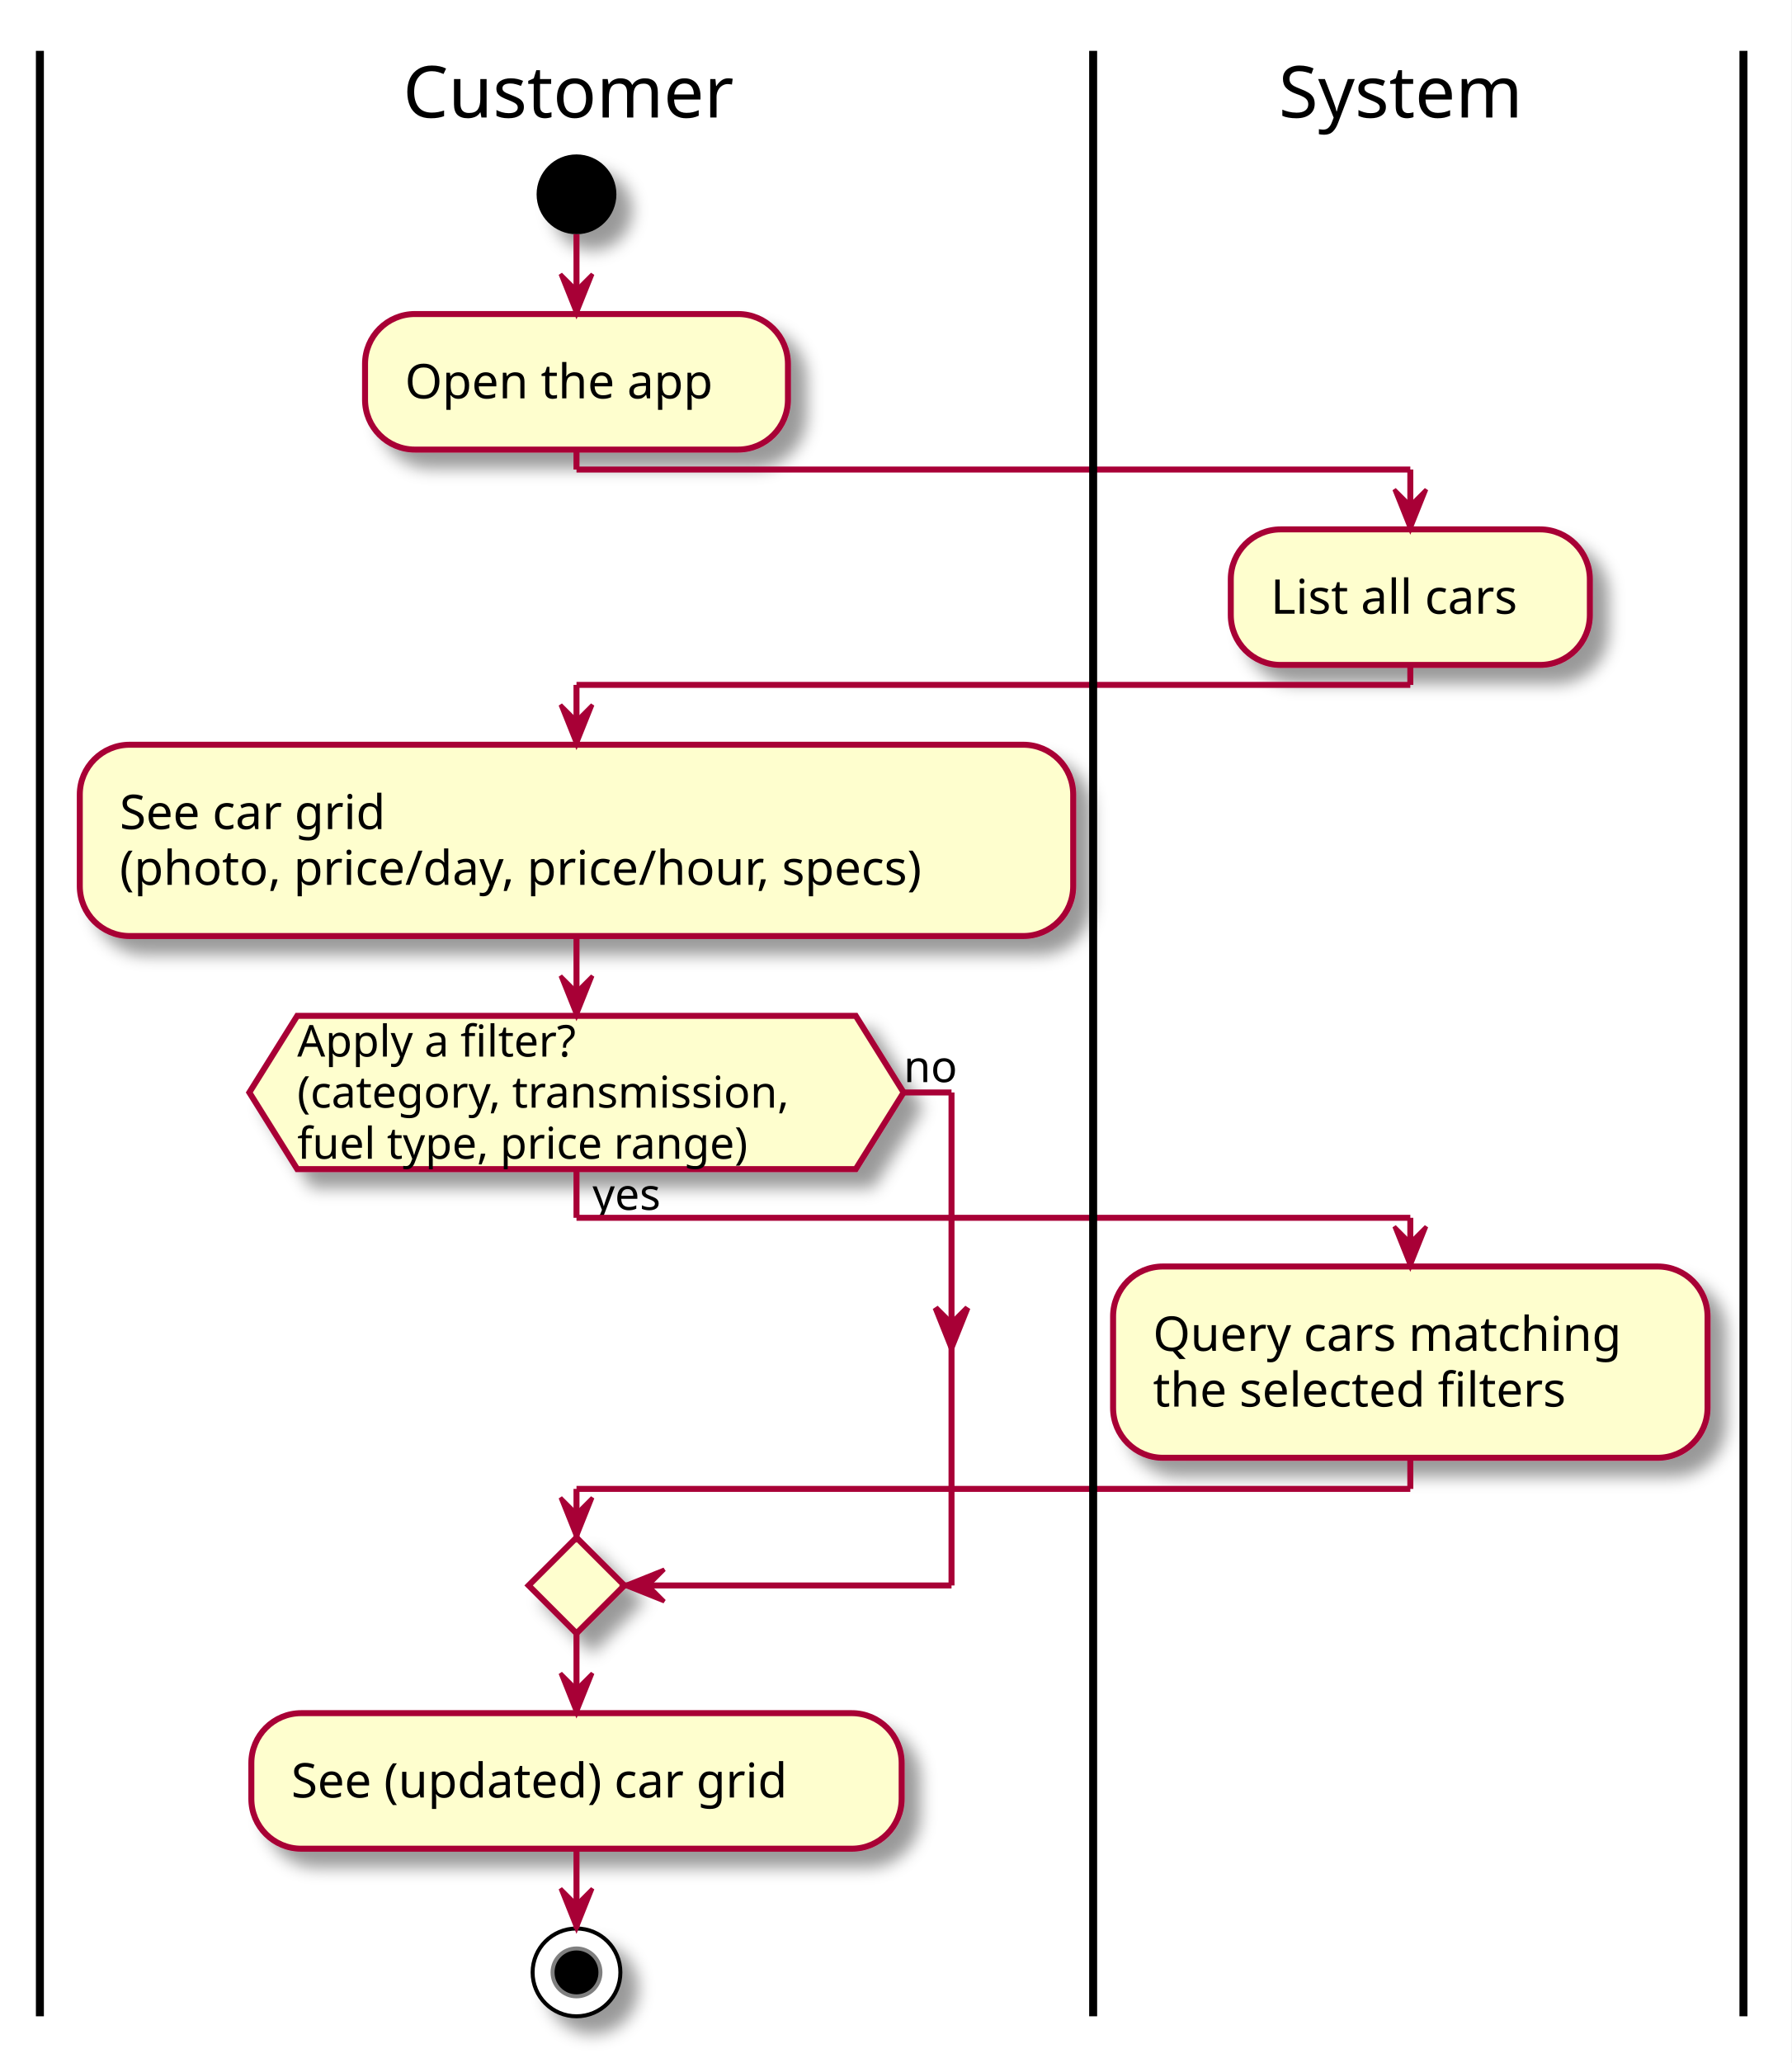
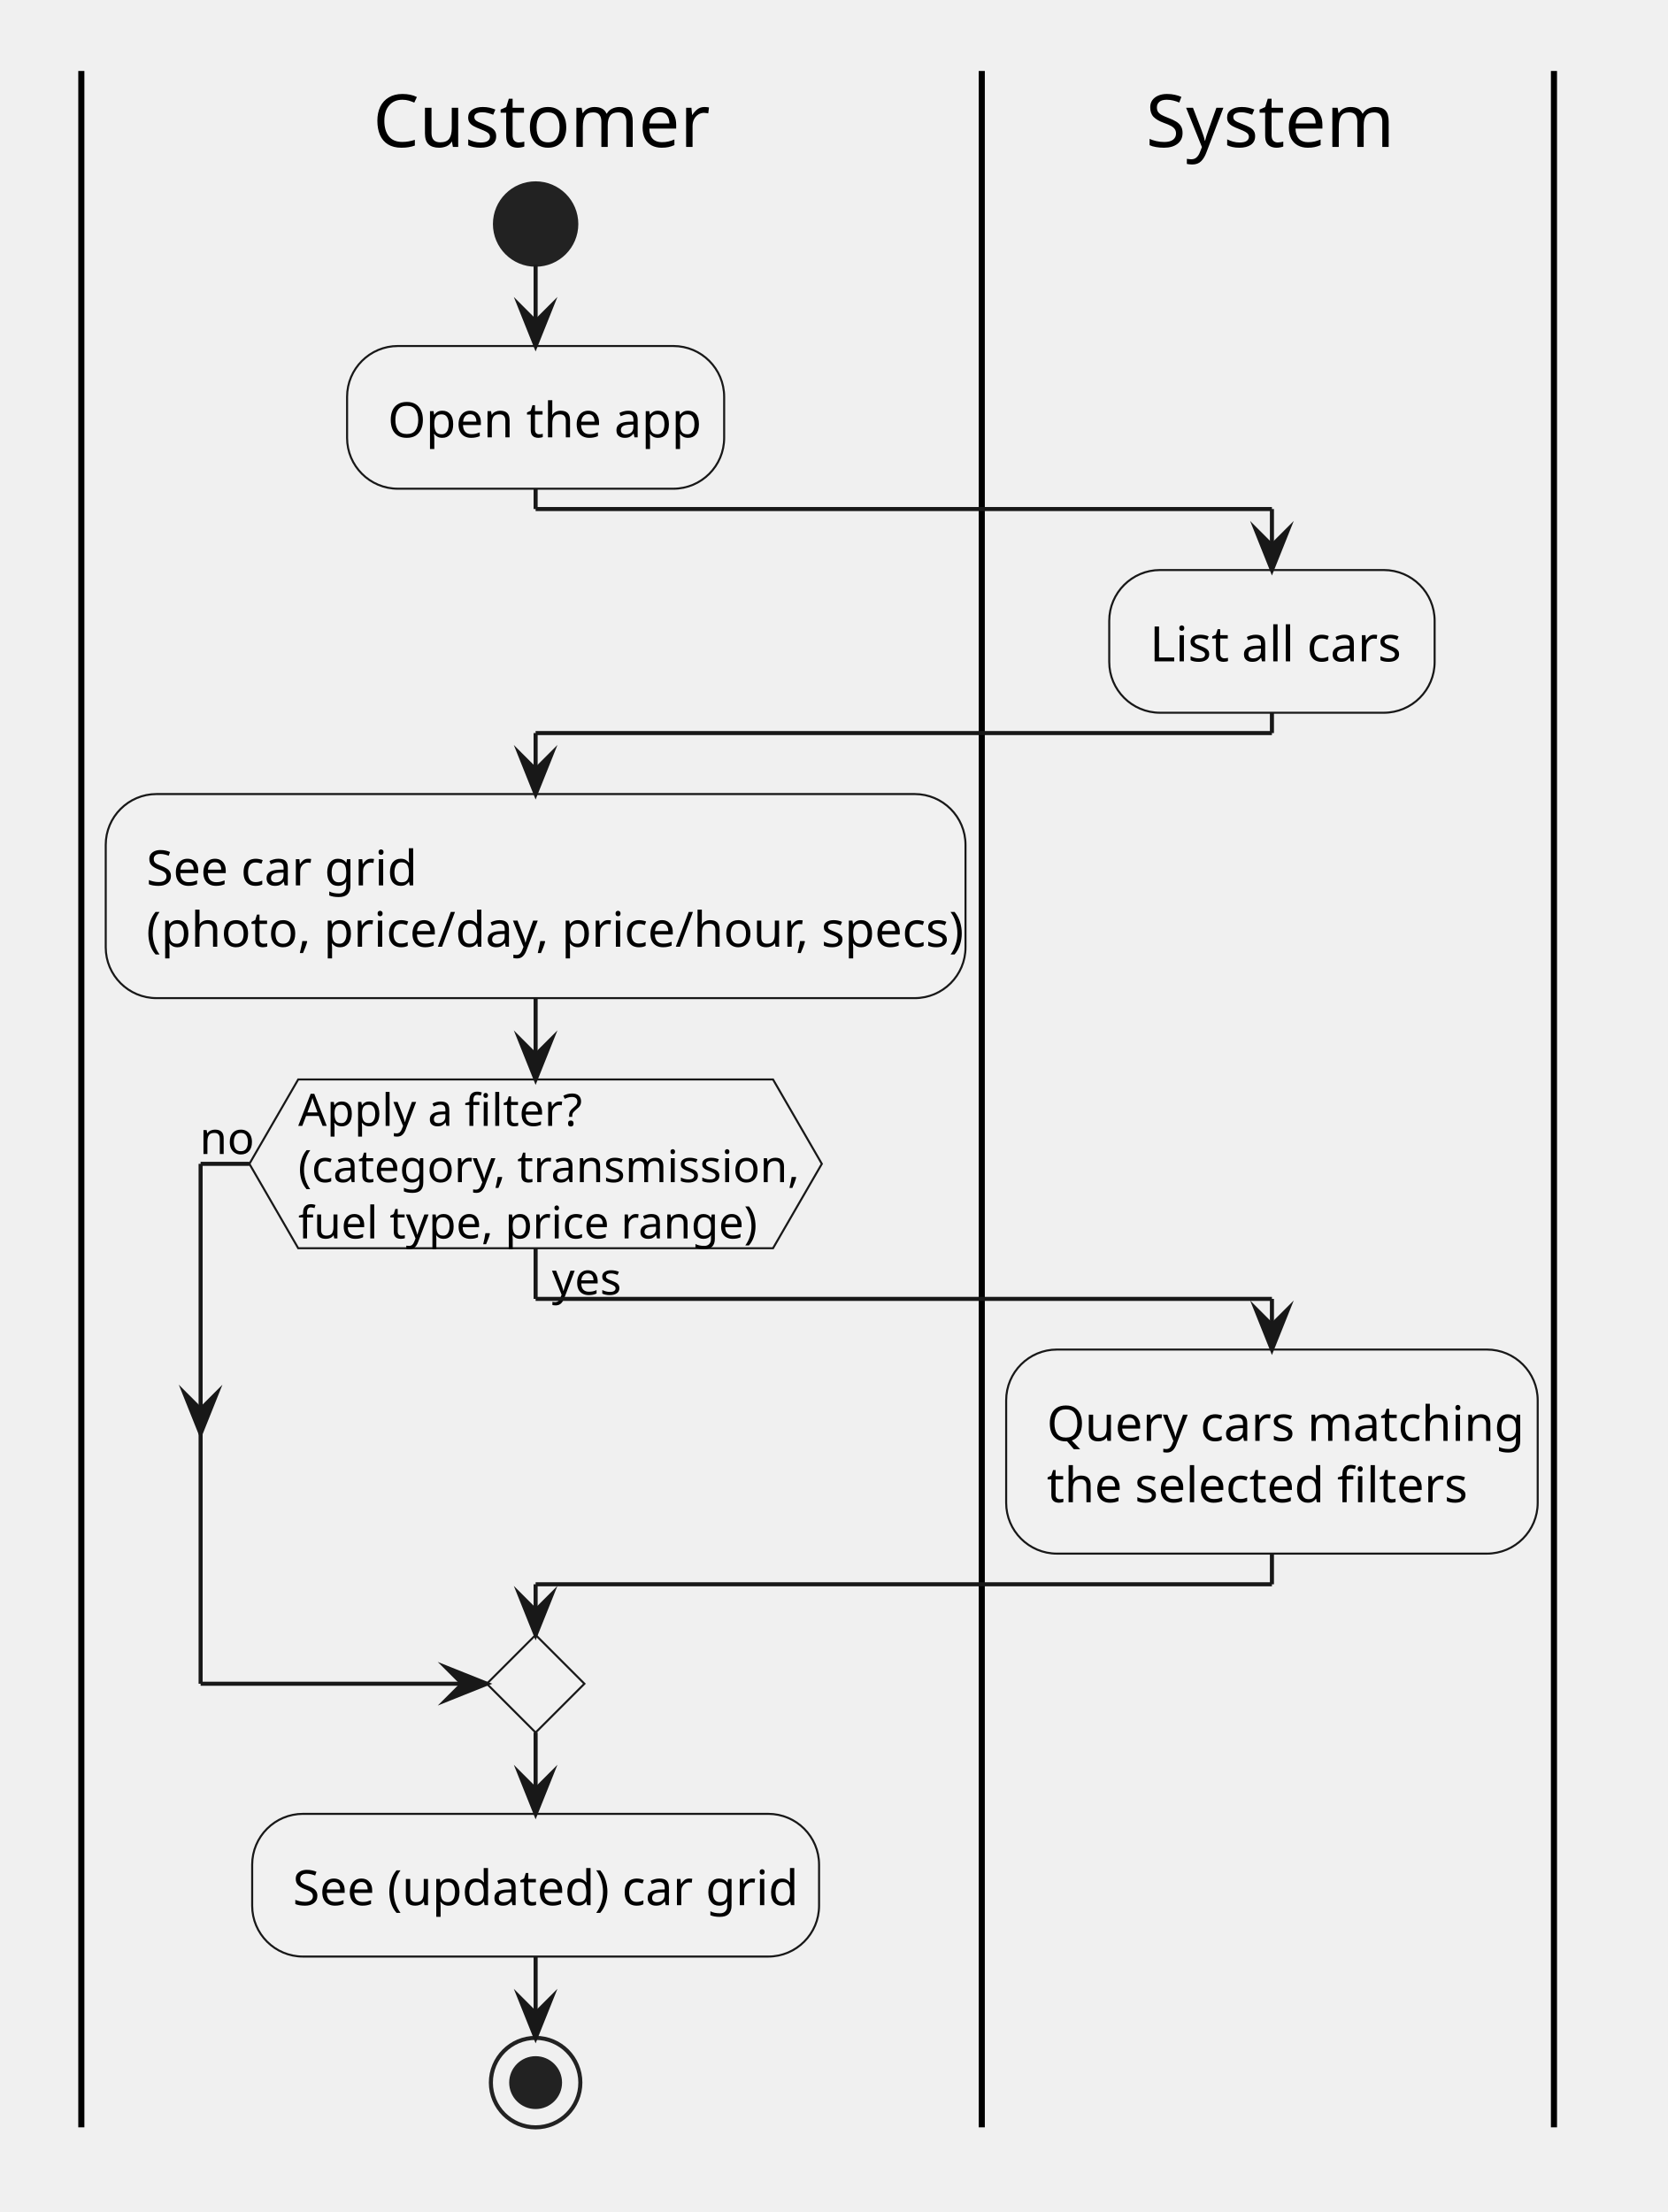
- <svg xmlns="http://www.w3.org/2000/svg" contentScriptType="application/ecmascript" contentStyleType="text/css" height="517px" preserveAspectRatio="none" style="width:449px;height:517px;" version="1.1" viewBox="0 0 449 517" width="449px" zoomAndPan="magnify">
-   <rect width="100%" height="100%" fill="white" />
-   <defs>
-     <filter height="300%" id="f1qfsp1e5hy7as" width="300%" x="-1" y="-1">
-       <feGaussianBlur result="blurOut" stdDeviation="2.0" />
-       <feColorMatrix in="blurOut" result="blurOut2" type="matrix" values="0 0 0 0 0 0 0 0 0 0 0 0 0 0 0 0 0 0 .4 0" />
-       <feOffset dx="4.0" dy="4.0" in="blurOut2" result="blurOut3" />
-       <feBlend in="SourceGraphic" in2="blurOut3" mode="normal" />
-     </filter>
-   </defs>
-   <g>
-     <ellipse cx="144.5" cy="48.698" fill="#000000" filter="url(#f1qfsp1e5hy7as)" rx="10" ry="10" style="stroke: none; stroke-width: 1.0;" />
-     <rect fill="#FEFECE" filter="url(#f1qfsp1e5hy7as)" height="33.969" rx="12.5" ry="12.5" style="stroke: #A80036; stroke-width: 1.5;" width="106" x="91.5" y="78.698" />
-     <text fill="#000000" font-family="sans-serif" font-size="12" lengthAdjust="spacingAndGlyphs" textLength="86" x="101.5" y="99.837">Open the app</text>
-     <rect fill="#FEFECE" filter="url(#f1qfsp1e5hy7as)" height="47.938" rx="12.5" ry="12.5" style="stroke: #A80036; stroke-width: 1.5;" width="249" x="20" y="186.636" />
-     <text fill="#000000" font-family="sans-serif" font-size="12" lengthAdjust="spacingAndGlyphs" textLength="76" x="30" y="207.774">See car grid</text>
-     <text fill="#000000" font-family="sans-serif" font-size="12" lengthAdjust="spacingAndGlyphs" textLength="229" x="30" y="221.743">(photo, price/day, price/hour, specs)</text>
-     <polygon fill="#FEFECE" filter="url(#f1qfsp1e5hy7as)" points="74.5,254.573,214.5,254.573,226.5,273.78,214.5,292.987,74.5,292.987,62.5,273.78,74.5,254.573" style="stroke: #A80036; stroke-width: 1.5;" />
-     <text fill="#000000" font-family="sans-serif" font-size="11" lengthAdjust="spacingAndGlyphs" textLength="20" x="148.5" y="303.198">yes</text>
-     <text fill="#000000" font-family="sans-serif" font-size="11" lengthAdjust="spacingAndGlyphs" textLength="77" x="74.5" y="264.784">Apply a filter?</text>
-     <text fill="#000000" font-family="sans-serif" font-size="11" lengthAdjust="spacingAndGlyphs" textLength="140" x="74.5" y="277.588">(category, transmission,</text>
-     <text fill="#000000" font-family="sans-serif" font-size="11" lengthAdjust="spacingAndGlyphs" textLength="126" x="74.5" y="290.393">fuel type, price range)</text>
-     <text fill="#000000" font-family="sans-serif" font-size="11" lengthAdjust="spacingAndGlyphs" textLength="14" x="226.5" y="271.186">no</text>
-     <polygon fill="#FEFECE" filter="url(#f1qfsp1e5hy7as)" points="144.5,385.327,156.5,397.327,144.5,409.327,132.5,397.327,144.5,385.327" style="stroke: #A80036; stroke-width: 1.5;" />
-     <rect fill="#FEFECE" filter="url(#f1qfsp1e5hy7as)" height="33.969" rx="12.5" ry="12.5" style="stroke: #A80036; stroke-width: 1.5;" width="163" x="63" y="429.327" />
-     <text fill="#000000" font-family="sans-serif" font-size="12" lengthAdjust="spacingAndGlyphs" textLength="143" x="73" y="450.466">See (updated) car grid</text>
-     <ellipse cx="144.5" cy="494.296" fill="#FFFFFF" filter="url(#f1qfsp1e5hy7as)" rx="11" ry="11" style="stroke: #000000; stroke-width: 1.0;" />
-     <ellipse cx="144.5" cy="494.296" fill="#000000" rx="6" ry="6" style="stroke: #7F7F7F; stroke-width: 1.0;" />
-     <rect fill="#FEFECE" filter="url(#f1qfsp1e5hy7as)" height="33.969" rx="12.5" ry="12.5" style="stroke: #A80036; stroke-width: 1.5;" width="90" x="308.5" y="132.667" />
-     <text fill="#000000" font-family="sans-serif" font-size="12" lengthAdjust="spacingAndGlyphs" textLength="70" x="318.5" y="153.806">List all cars</text>
-     <rect fill="#FEFECE" filter="url(#f1qfsp1e5hy7as)" height="47.938" rx="12.5" ry="12.5" style="stroke: #A80036; stroke-width: 1.5;" width="149" x="279" y="317.39" />
-     <text fill="#000000" font-family="sans-serif" font-size="12" lengthAdjust="spacingAndGlyphs" textLength="129" x="289" y="338.528">Query cars matching</text>
-     <text fill="#000000" font-family="sans-serif" font-size="12" lengthAdjust="spacingAndGlyphs" textLength="118" x="289" y="352.497">the selected filters</text>
-     <line style="stroke: #A80036; stroke-width: 1.5;" x1="144.5" x2="144.5" y1="58.698" y2="78.698" />
-     <polygon fill="#A80036" points="140.5,68.698,144.5,78.698,148.5,68.698,144.5,72.698" style="stroke: #A80036; stroke-width: 1.0;" />
-     <line style="stroke: #A80036; stroke-width: 1.5;" x1="226.5" x2="238.5" y1="273.78" y2="273.78" />
-     <polygon fill="#A80036" points="234.5,327.755,238.5,337.755,242.5,327.755,238.5,331.755" style="stroke: #A80036; stroke-width: 1.5;" />
-     <line style="stroke: #A80036; stroke-width: 1.5;" x1="238.5" x2="238.5" y1="273.78" y2="397.327" />
-     <line style="stroke: #A80036; stroke-width: 1.5;" x1="238.5" x2="156.5" y1="397.327" y2="397.327" />
-     <polygon fill="#A80036" points="166.5,393.327,156.5,397.327,166.5,401.327,162.5,397.327" style="stroke: #A80036; stroke-width: 1.0;" />
-     <line style="stroke: #A80036; stroke-width: 1.5;" x1="144.5" x2="144.5" y1="234.573" y2="254.573" />
-     <polygon fill="#A80036" points="140.5,244.573,144.5,254.573,148.5,244.573,144.5,248.573" style="stroke: #A80036; stroke-width: 1.0;" />
-     <line style="stroke: #A80036; stroke-width: 1.5;" x1="144.5" x2="144.5" y1="409.327" y2="429.327" />
-     <polygon fill="#A80036" points="140.5,419.327,144.5,429.327,148.5,419.327,144.5,423.327" style="stroke: #A80036; stroke-width: 1.0;" />
-     <line style="stroke: #A80036; stroke-width: 1.5;" x1="144.5" x2="144.5" y1="463.296" y2="483.296" />
-     <polygon fill="#A80036" points="140.5,473.296,144.5,483.296,148.5,473.296,144.5,477.296" style="stroke: #A80036; stroke-width: 1.0;" />
-     <line style="stroke: #A80036; stroke-width: 1.5;" x1="144.5" x2="144.5" y1="112.667" y2="117.667" />
-     <line style="stroke: #A80036; stroke-width: 1.5;" x1="144.5" x2="353.5" y1="117.667" y2="117.667" />
-     <line style="stroke: #A80036; stroke-width: 1.5;" x1="353.5" x2="353.5" y1="117.667" y2="132.667" />
-     <polygon fill="#A80036" points="349.5,122.667,353.5,132.667,357.5,122.667,353.5,126.667" style="stroke: #A80036; stroke-width: 1.0;" />
-     <line style="stroke: #A80036; stroke-width: 1.5;" x1="353.5" x2="353.5" y1="166.636" y2="171.636" />
-     <line style="stroke: #A80036; stroke-width: 1.5;" x1="353.5" x2="144.5" y1="171.636" y2="171.636" />
-     <line style="stroke: #A80036; stroke-width: 1.5;" x1="144.5" x2="144.5" y1="171.636" y2="186.636" />
-     <polygon fill="#A80036" points="140.5,176.636,144.5,186.636,148.5,176.636,144.5,180.636" style="stroke: #A80036; stroke-width: 1.0;" />
-     <line style="stroke: #A80036; stroke-width: 1.5;" x1="144.5" x2="144.5" y1="292.987" y2="305.188" />
-     <line style="stroke: #A80036; stroke-width: 1.5;" x1="144.5" x2="353.5" y1="305.188" y2="305.188" />
-     <line style="stroke: #A80036; stroke-width: 1.5;" x1="353.5" x2="353.5" y1="305.188" y2="317.39" />
-     <polygon fill="#A80036" points="349.5,307.39,353.5,317.39,357.5,307.39,353.5,311.39" style="stroke: #A80036; stroke-width: 1.0;" />
-     <line style="stroke: #A80036; stroke-width: 1.5;" x1="353.5" x2="353.5" y1="365.327" y2="373.126" />
-     <line style="stroke: #A80036; stroke-width: 1.5;" x1="353.5" x2="144.5" y1="373.126" y2="373.126" />
-     <line style="stroke: #A80036; stroke-width: 1.5;" x1="144.5" x2="144.5" y1="373.126" y2="385.327" />
-     <polygon fill="#A80036" points="140.5,375.327,144.5,385.327,148.5,375.327,144.5,379.327" style="stroke: #A80036; stroke-width: 1.0;" />
-     <text fill="#000000" font-family="sans-serif" font-size="18" lengthAdjust="spacingAndGlyphs" textLength="86" x="101" y="29.453">Customer</text>
-     <text fill="#000000" font-family="sans-serif" font-size="18" lengthAdjust="spacingAndGlyphs" textLength="65" x="320.5" y="29.453">System</text>
-     <line style="stroke: #000000; stroke-width: 2.0;" x1="10" x2="10" y1="12.745" y2="505.296" />
-     <line style="stroke: #000000; stroke-width: 2.0;" x1="274" x2="274" y1="12.745" y2="505.296" />
-     <line style="stroke: #000000; stroke-width: 2.0;" x1="437" x2="437" y1="12.745" y2="505.296" />
+ <svg xmlns="http://www.w3.org/2000/svg" version="1.1" data-diagram-type="ACTIVITY" style="width:410px;height:544px;background:#FFFFFF;" width="410px" height="544px" viewBox="0 0 410 544" zoomAndPan="magnify" preserveAspectRatio="none" contentStyleType="text/css">
+   <defs />
+   <g font-family="sans-serif" lengthAdjust="spacing">
+     <rect x="20" y="17.455" width="363.633" height="22.641" fill="none" style="stroke:none;" />
+     <ellipse cx="131.713" cy="55.096" rx="10" ry="10" fill="#222" style="stroke:#222;stroke-width:1;" />
+     <rect x="85.35" y="85.096" width="92.727" height="35.094" fill="#F1F1F1" style="stroke:#181818;stroke-width:0.5;" rx="12.5" ry="12.5" />
+     <text x="95.35" y="107.553" fill="#000" font-size="12" textLength="72.727">Open the app</text>
+     <rect x="26" y="195.283" width="211.426" height="50.188" fill="#F1F1F1" style="stroke:#181818;stroke-width:0.5;" rx="12.5" ry="12.5" />
+     <text x="36" y="217.74" fill="#000" font-size="12" textLength="64.699">See car grid</text>
+     <text x="36" y="232.834" fill="#000" font-size="12" textLength="191.426">(photo, price/day, price/hour, specs)</text>
+     <polygon points="73.332,265.471,190.094,265.471,202.094,286.225,190.094,306.979,73.332,306.979,61.332,286.225,73.332,265.471" fill="#F1F1F1" style="stroke:#181818;stroke-width:0.5;stroke-linejoin:miter;stroke-miterlimit:10;" />
+     <text x="135.713" y="318.397" fill="#000" font-size="11" textLength="17.118">yes</text>
+     <text x="73.332" y="276.89" fill="#000" font-size="11" textLength="66.645">Apply a filter?</text>
+     <text x="73.332" y="290.726" fill="#000" font-size="11" textLength="116.762">(category, transmission,</text>
+     <text x="73.332" y="304.562" fill="#000" font-size="11" textLength="106.391">fuel type, price range)</text>
+     <text x="49.096" y="283.808" fill="#000" font-size="11" textLength="12.235">no</text>
+     <polygon points="131.713,402.084,143.713,414.084,131.713,426.084,119.713,414.084,131.713,402.084" fill="#F1F1F1" style="stroke:#181818;stroke-width:0.5;stroke-linejoin:miter;stroke-miterlimit:10;" />
+     <rect x="62.012" y="446.084" width="139.402" height="35.094" fill="#F1F1F1" style="stroke:#181818;stroke-width:0.5;" rx="12.5" ry="12.5" />
+     <text x="72.012" y="468.541" fill="#000" font-size="12" textLength="119.402">See (updated) car grid</text>
+     <ellipse cx="131.713" cy="512.178" rx="11" ry="11" fill="none" style="stroke:#222;stroke-width:1;" />
+     <ellipse cx="131.713" cy="512.178" rx="6" ry="6" fill="#222" style="stroke:#222;stroke-width:1;" />
+     <line x1="20" y1="17.455" x2="20" y2="523.178" style="stroke:#000;stroke-width:1.5;" />
+     <rect x="272.771" y="140.189" width="80.018" height="35.094" fill="#F1F1F1" style="stroke:#181818;stroke-width:0.5;" rx="12.5" ry="12.5" />
+     <text x="282.771" y="162.646" fill="#000" font-size="12" textLength="60.018">List all cars</text>
+     <rect x="247.426" y="331.896" width="130.707" height="50.188" fill="#F1F1F1" style="stroke:#181818;stroke-width:0.5;" rx="12.5" ry="12.5" />
+     <text x="257.426" y="354.354" fill="#000" font-size="12" textLength="110.707">Query cars matching</text>
+     <text x="257.426" y="369.447" fill="#000" font-size="12" textLength="96.715">the selected filters</text>
+     <line x1="241.426" y1="17.455" x2="241.426" y2="523.178" style="stroke:#000;stroke-width:1.5;" />
+     <line x1="382.133" y1="17.455" x2="382.133" y2="523.178" style="stroke:#000;stroke-width:1.5;" />
+     <line x1="131.713" y1="65.096" x2="131.713" y2="85.096" style="stroke:#181818;stroke-width:1;" />
+     <polygon points="127.713,75.096,131.713,85.096,135.713,75.096,131.713,79.096" fill="#181818" style="stroke:#181818;stroke-width:1;stroke-linejoin:miter;stroke-miterlimit:10;" />
+     <line x1="61.332" y1="286.225" x2="49.332" y2="286.225" style="stroke:#181818;stroke-width:1;" />
+     <polygon points="45.332,342.613,49.332,352.613,53.332,342.613,49.332,346.613" fill="#181818" style="stroke:#181818;stroke-width:1;stroke-linejoin:miter;stroke-miterlimit:10;" />
+     <line x1="49.332" y1="286.225" x2="49.332" y2="414.084" style="stroke:#181818;stroke-width:1;" />
+     <line x1="49.332" y1="414.084" x2="119.713" y2="414.084" style="stroke:#181818;stroke-width:1;" />
+     <polygon points="109.713,410.084,119.713,414.084,109.713,418.084,113.713,414.084" fill="#181818" style="stroke:#181818;stroke-width:1;stroke-linejoin:miter;stroke-miterlimit:10;" />
+     <line x1="131.713" y1="245.471" x2="131.713" y2="265.471" style="stroke:#181818;stroke-width:1;" />
+     <polygon points="127.713,255.471,131.713,265.471,135.713,255.471,131.713,259.471" fill="#181818" style="stroke:#181818;stroke-width:1;stroke-linejoin:miter;stroke-miterlimit:10;" />
+     <line x1="131.713" y1="426.084" x2="131.713" y2="446.084" style="stroke:#181818;stroke-width:1;" />
+     <polygon points="127.713,436.084,131.713,446.084,135.713,436.084,131.713,440.084" fill="#181818" style="stroke:#181818;stroke-width:1;stroke-linejoin:miter;stroke-miterlimit:10;" />
+     <line x1="131.713" y1="481.178" x2="131.713" y2="501.178" style="stroke:#181818;stroke-width:1;" />
+     <polygon points="127.713,491.178,131.713,501.178,135.713,491.178,131.713,495.178" fill="#181818" style="stroke:#181818;stroke-width:1;stroke-linejoin:miter;stroke-miterlimit:10;" />
+     <line x1="131.713" y1="120.189" x2="131.713" y2="125.189" style="stroke:#181818;stroke-width:1;" />
+     <line x1="131.713" y1="125.189" x2="312.779" y2="125.189" style="stroke:#181818;stroke-width:1;" />
+     <line x1="312.779" y1="125.189" x2="312.779" y2="140.189" style="stroke:#181818;stroke-width:1;" />
+     <polygon points="308.779,130.189,312.779,140.189,316.779,130.189,312.779,134.189" fill="#181818" style="stroke:#181818;stroke-width:1;stroke-linejoin:miter;stroke-miterlimit:10;" />
+     <line x1="312.779" y1="175.283" x2="312.779" y2="180.283" style="stroke:#181818;stroke-width:1;" />
+     <line x1="312.779" y1="180.283" x2="131.713" y2="180.283" style="stroke:#181818;stroke-width:1;" />
+     <line x1="131.713" y1="180.283" x2="131.713" y2="195.283" style="stroke:#181818;stroke-width:1;" />
+     <polygon points="127.713,185.283,131.713,195.283,135.713,185.283,131.713,189.283" fill="#181818" style="stroke:#181818;stroke-width:1;stroke-linejoin:miter;stroke-miterlimit:10;" />
+     <line x1="131.713" y1="306.979" x2="131.713" y2="319.438" style="stroke:#181818;stroke-width:1;" />
+     <line x1="131.713" y1="319.438" x2="312.779" y2="319.438" style="stroke:#181818;stroke-width:1;" />
+     <line x1="312.779" y1="319.438" x2="312.779" y2="331.896" style="stroke:#181818;stroke-width:1;" />
+     <polygon points="308.779,321.896,312.779,331.896,316.779,321.896,312.779,325.896" fill="#181818" style="stroke:#181818;stroke-width:1;stroke-linejoin:miter;stroke-miterlimit:10;" />
+     <line x1="312.779" y1="382.084" x2="312.779" y2="389.625" style="stroke:#181818;stroke-width:1;" />
+     <line x1="312.779" y1="389.625" x2="131.713" y2="389.625" style="stroke:#181818;stroke-width:1;" />
+     <line x1="131.713" y1="389.625" x2="131.713" y2="402.084" style="stroke:#181818;stroke-width:1;" />
+     <polygon points="127.713,392.084,131.713,402.084,135.713,392.084,131.713,396.084" fill="#181818" style="stroke:#181818;stroke-width:1;stroke-linejoin:miter;stroke-miterlimit:10;" />
+     <text x="91.703" y="36.141" fill="#000" font-size="18" textLength="78.021">Customer</text>
+     <text x="281.773" y="36.141" fill="#000" font-size="18" textLength="60.012">System</text>
  </g>
</svg>
